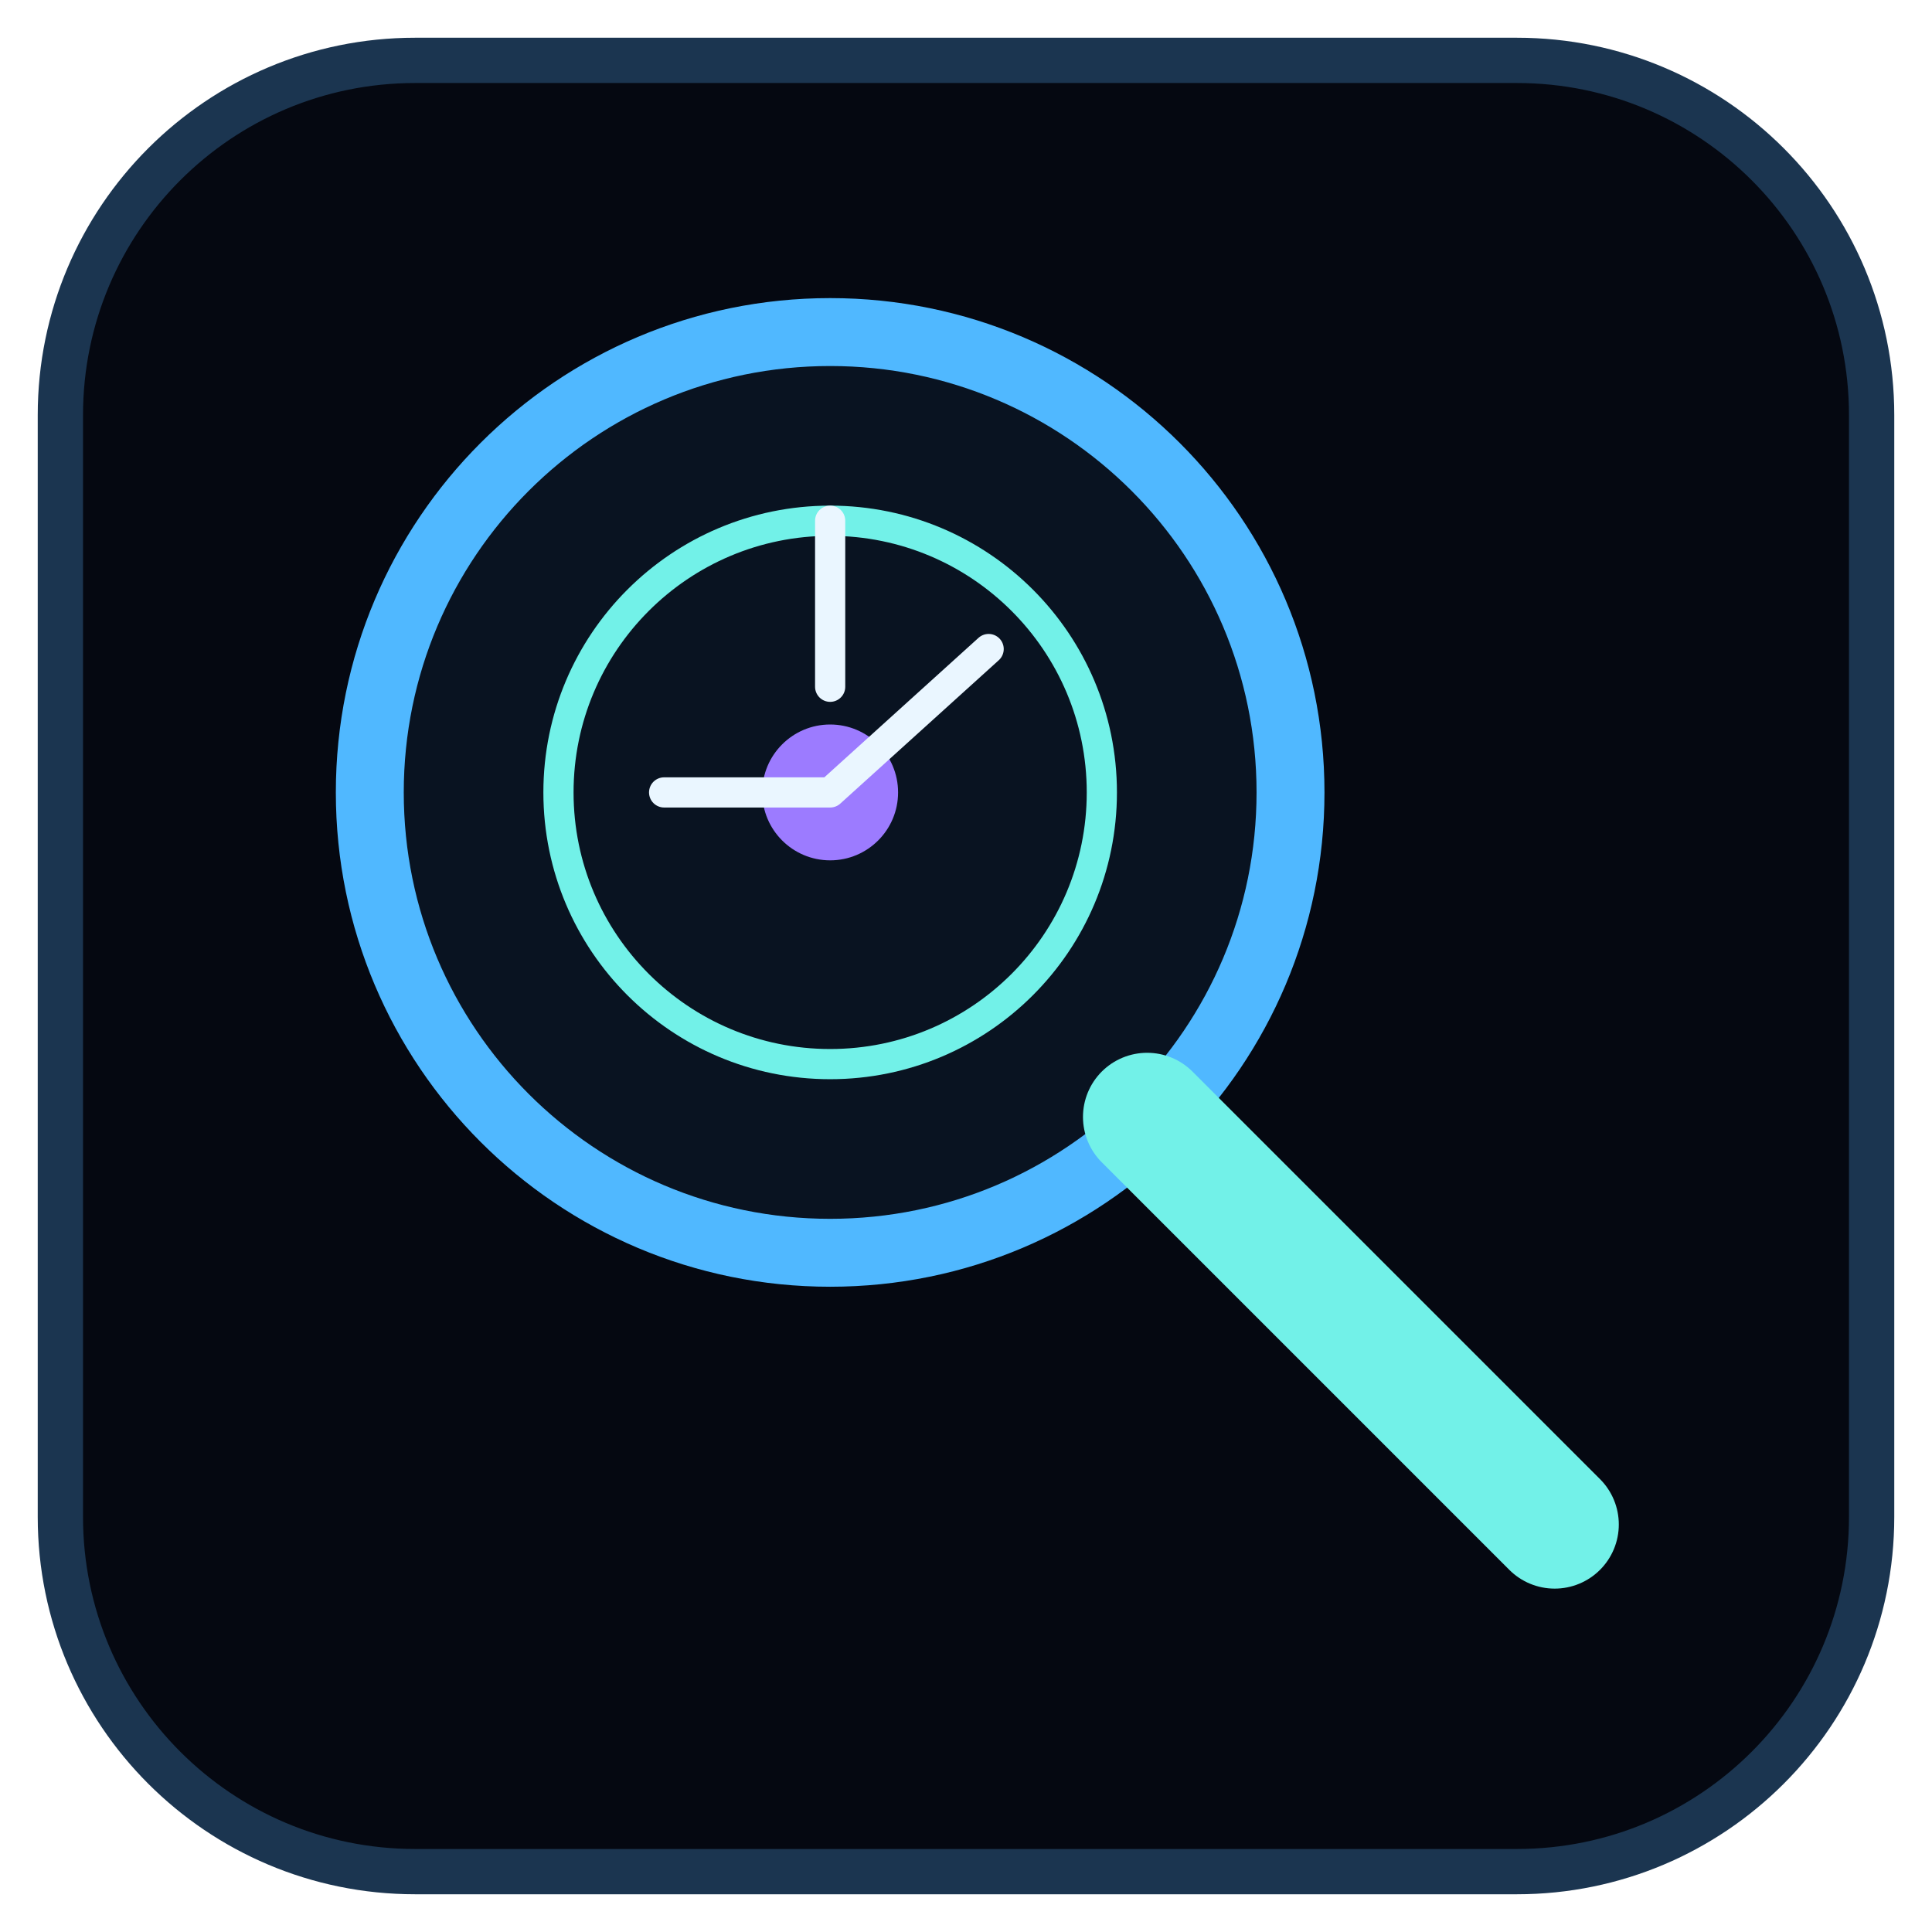
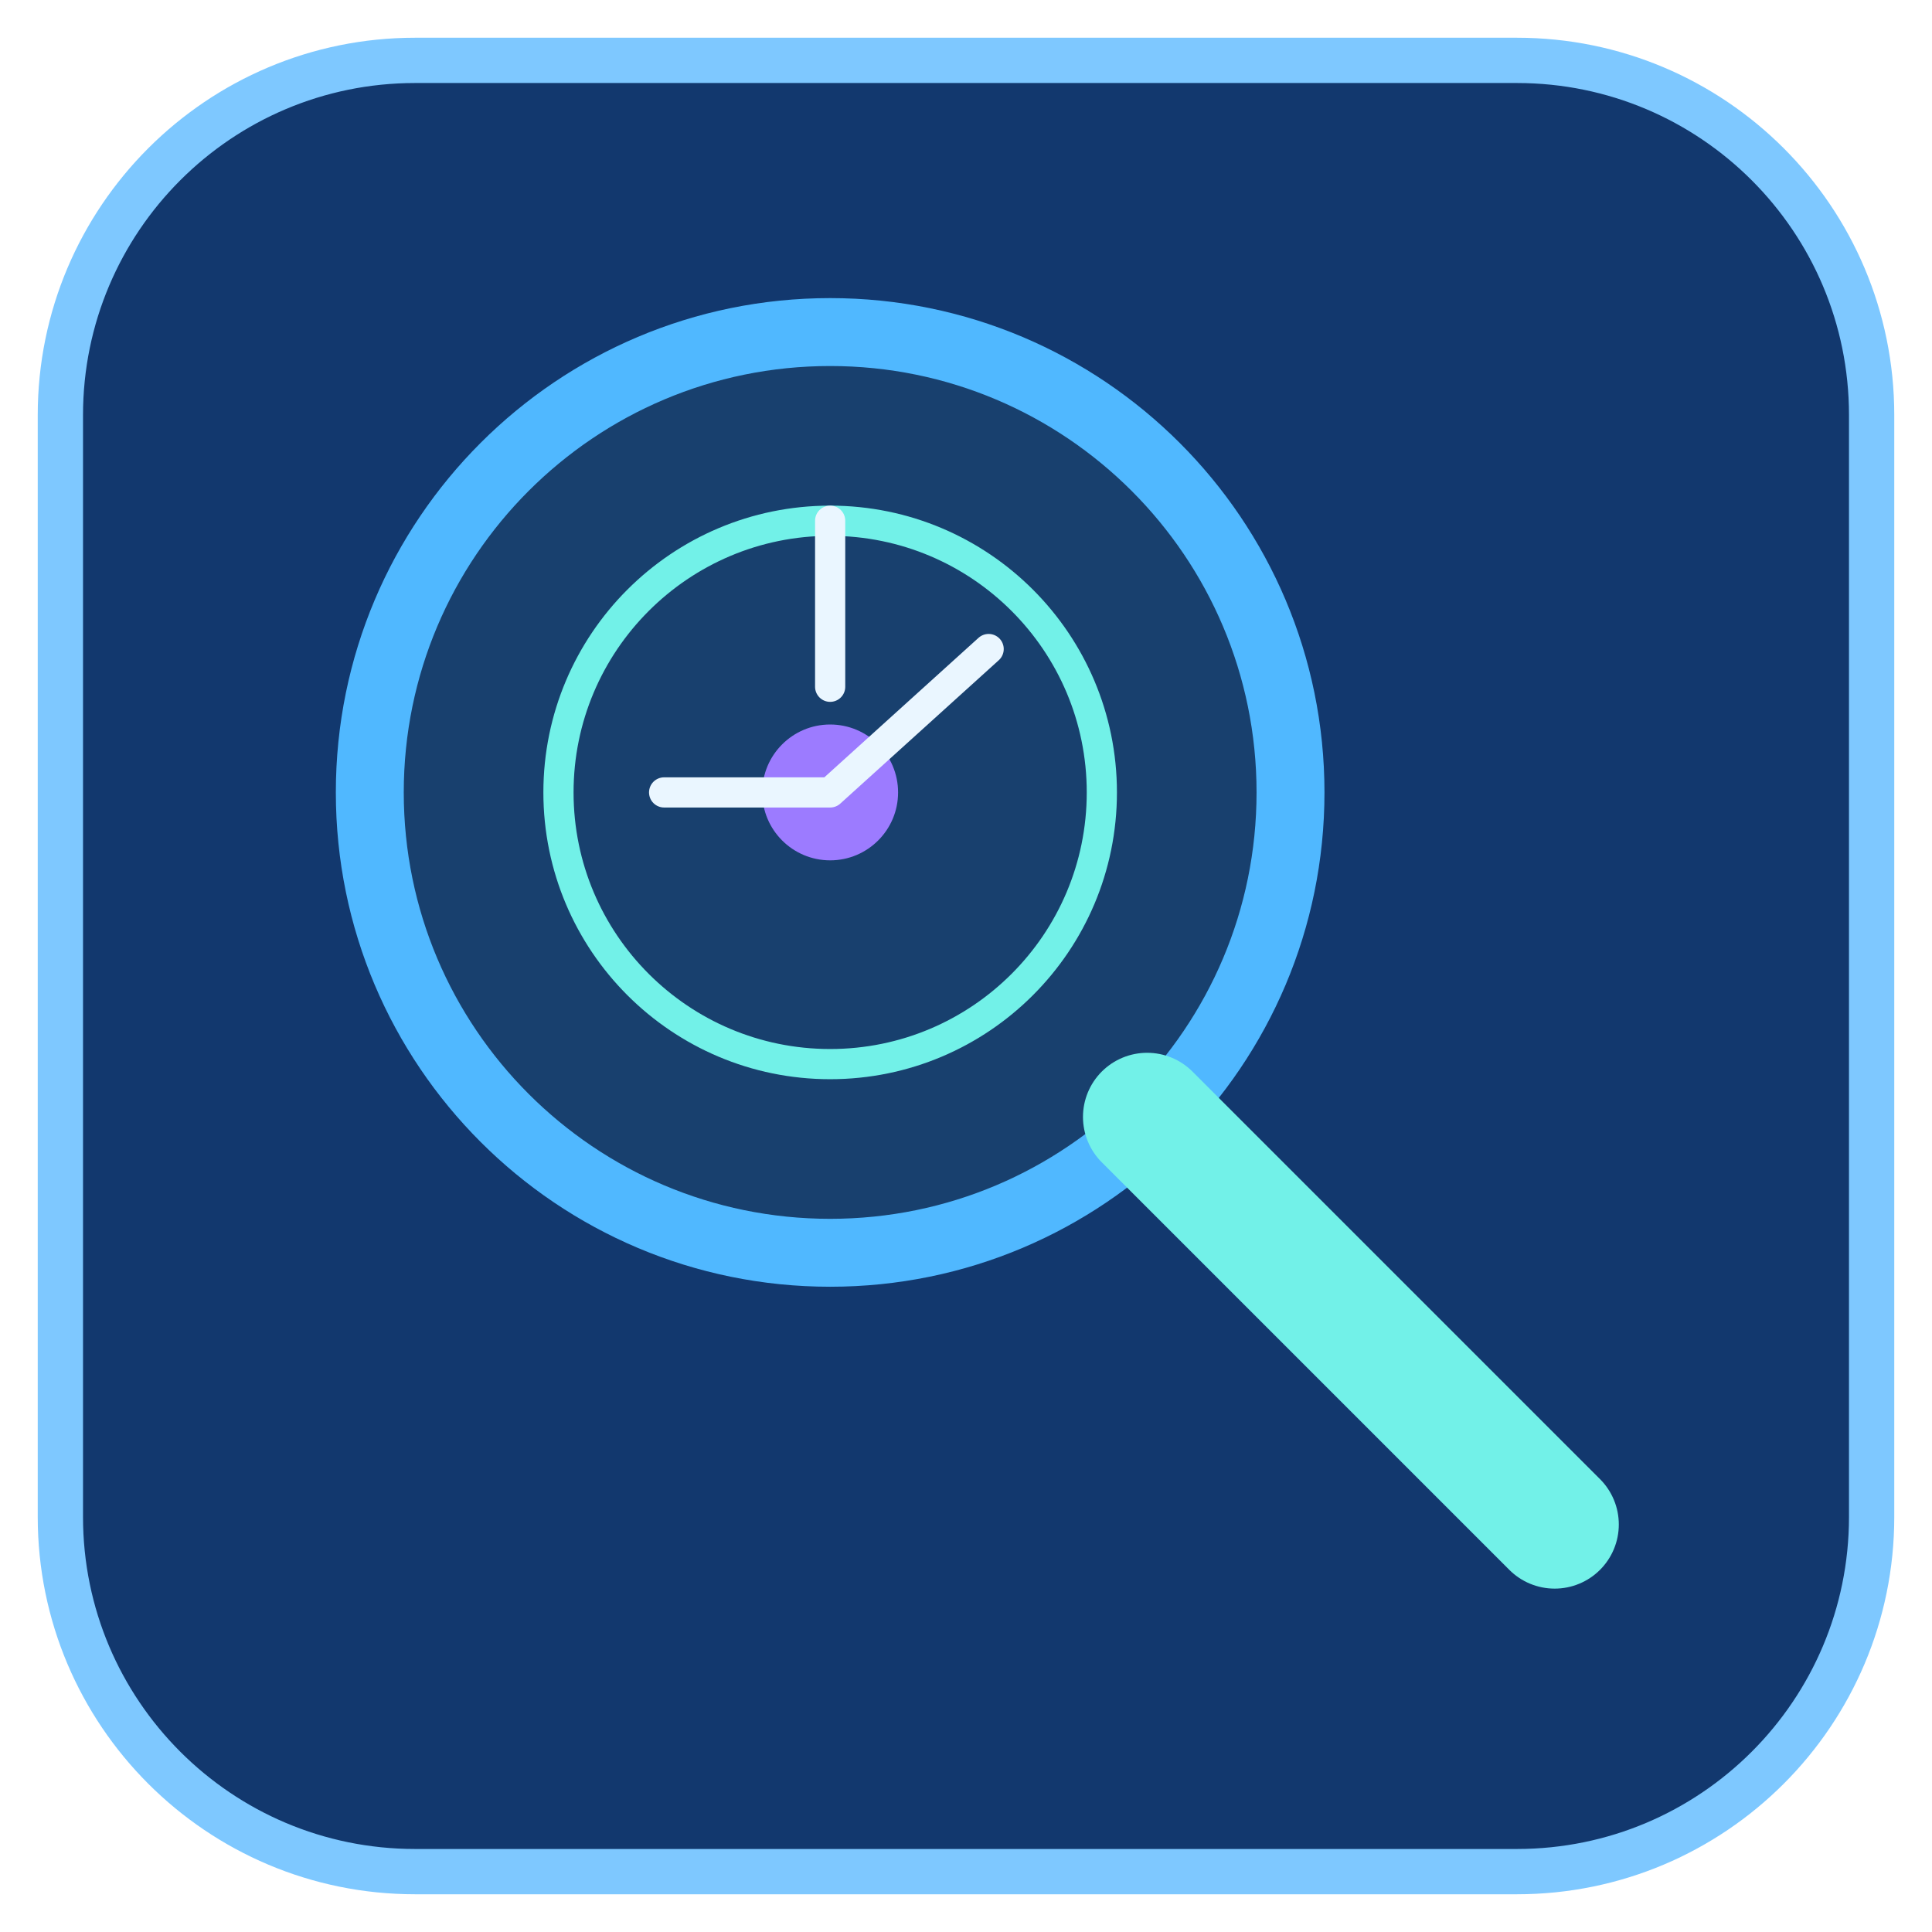
<svg xmlns="http://www.w3.org/2000/svg" width="512" height="512" viewBox="0 0 512 512">
-   <rect x="16" y="16" width="480" height="480" rx="94" fill="#050811" stroke="#1b3550" stroke-width="12" />
-   <circle cx="220" cy="210" r="122" fill="#091321" stroke="#50b8ff" stroke-width="18" />
+   <rect x="16" y="16" width="480" height="480" rx="94" fill="#12386e" stroke="#7ec8ff" stroke-width="12" />
+   <circle cx="220" cy="210" r="122" fill="#18406e" stroke="#50b8ff" stroke-width="18" />
  <circle cx="220" cy="210" r="72" fill="none" stroke="#72f1e8" stroke-width="8" />
  <path d="M304 296l108 108" stroke="#72f1e8" stroke-width="34" stroke-linecap="round" />
  <circle cx="220" cy="210" r="18" fill="#9c7bff" />
  <path d="M220 138v44M176 210h44M220 210l42-38" stroke="#eaf6ff" stroke-width="8" stroke-linecap="round" />
</svg>
